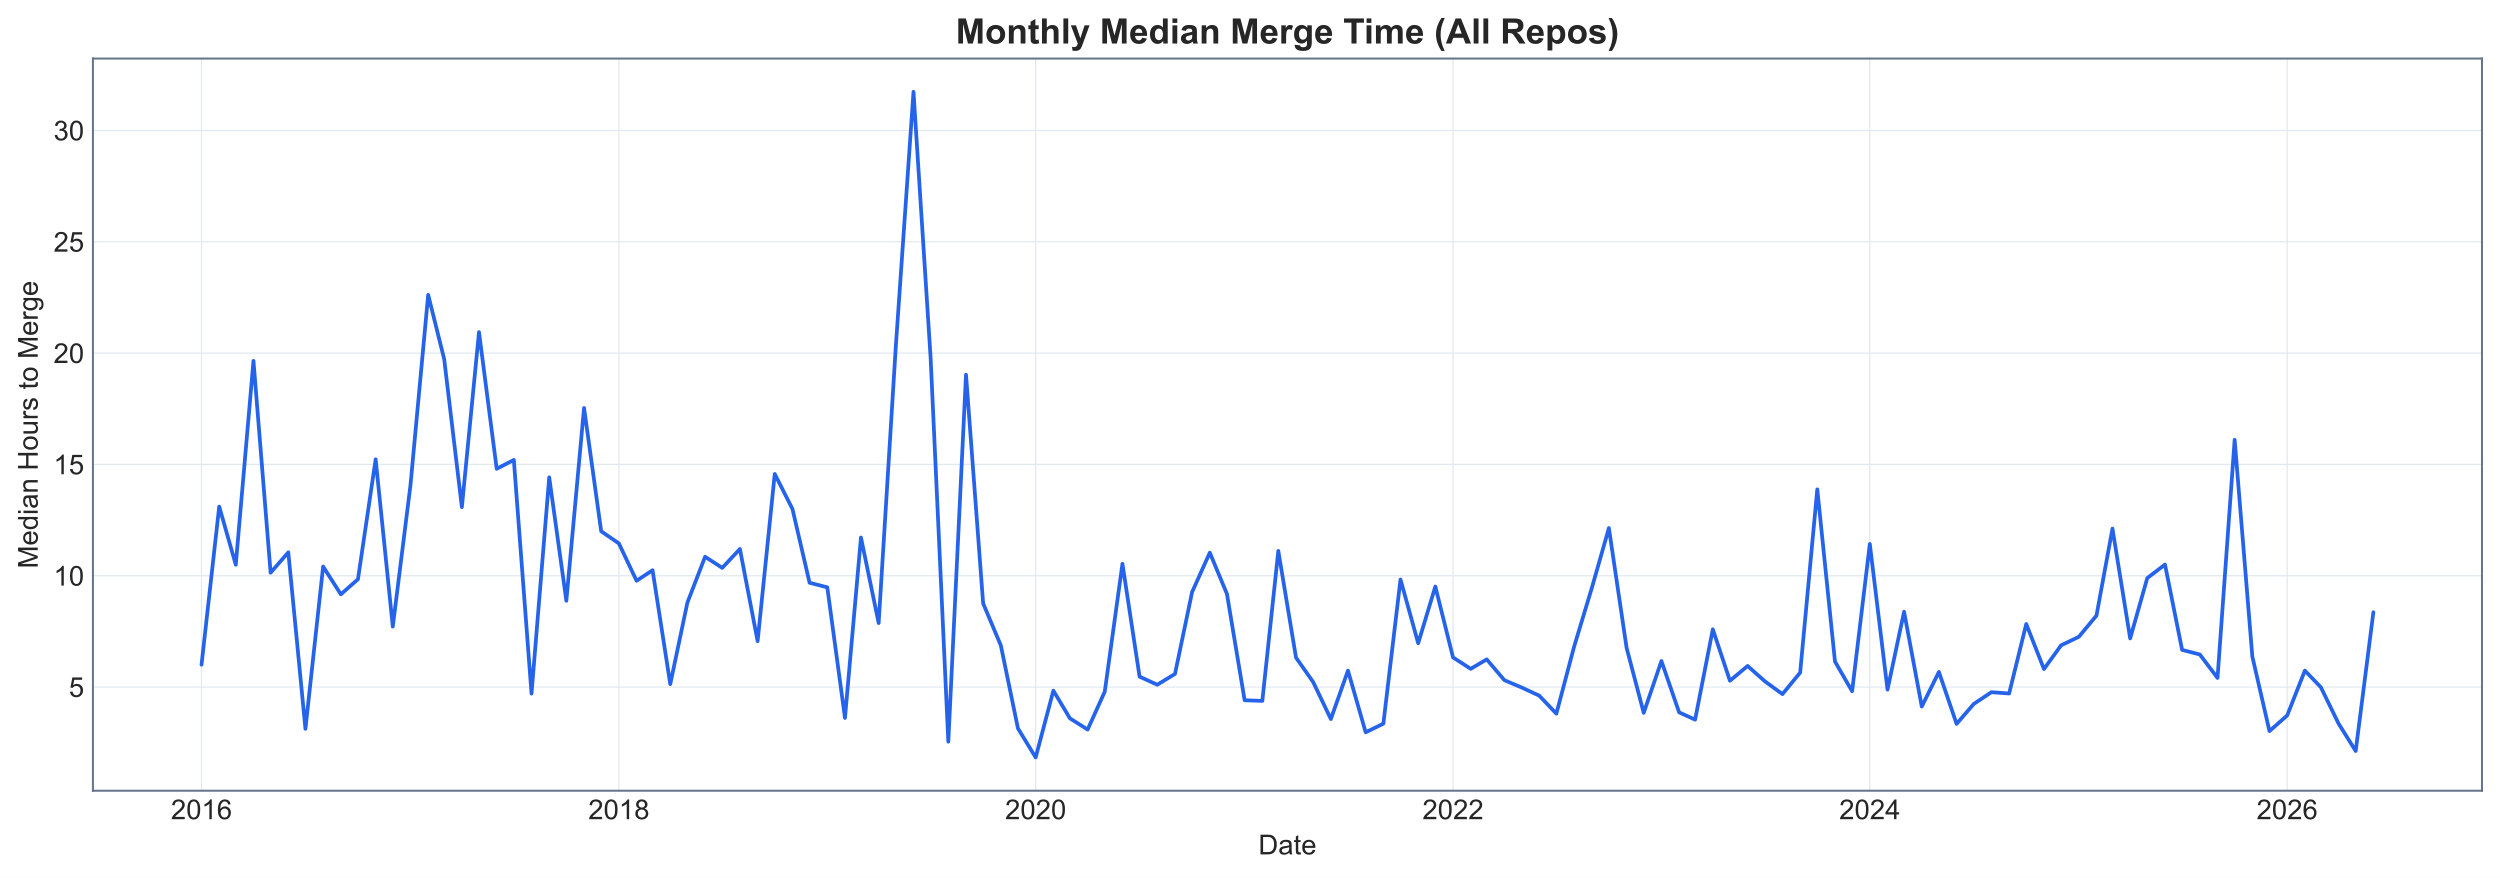
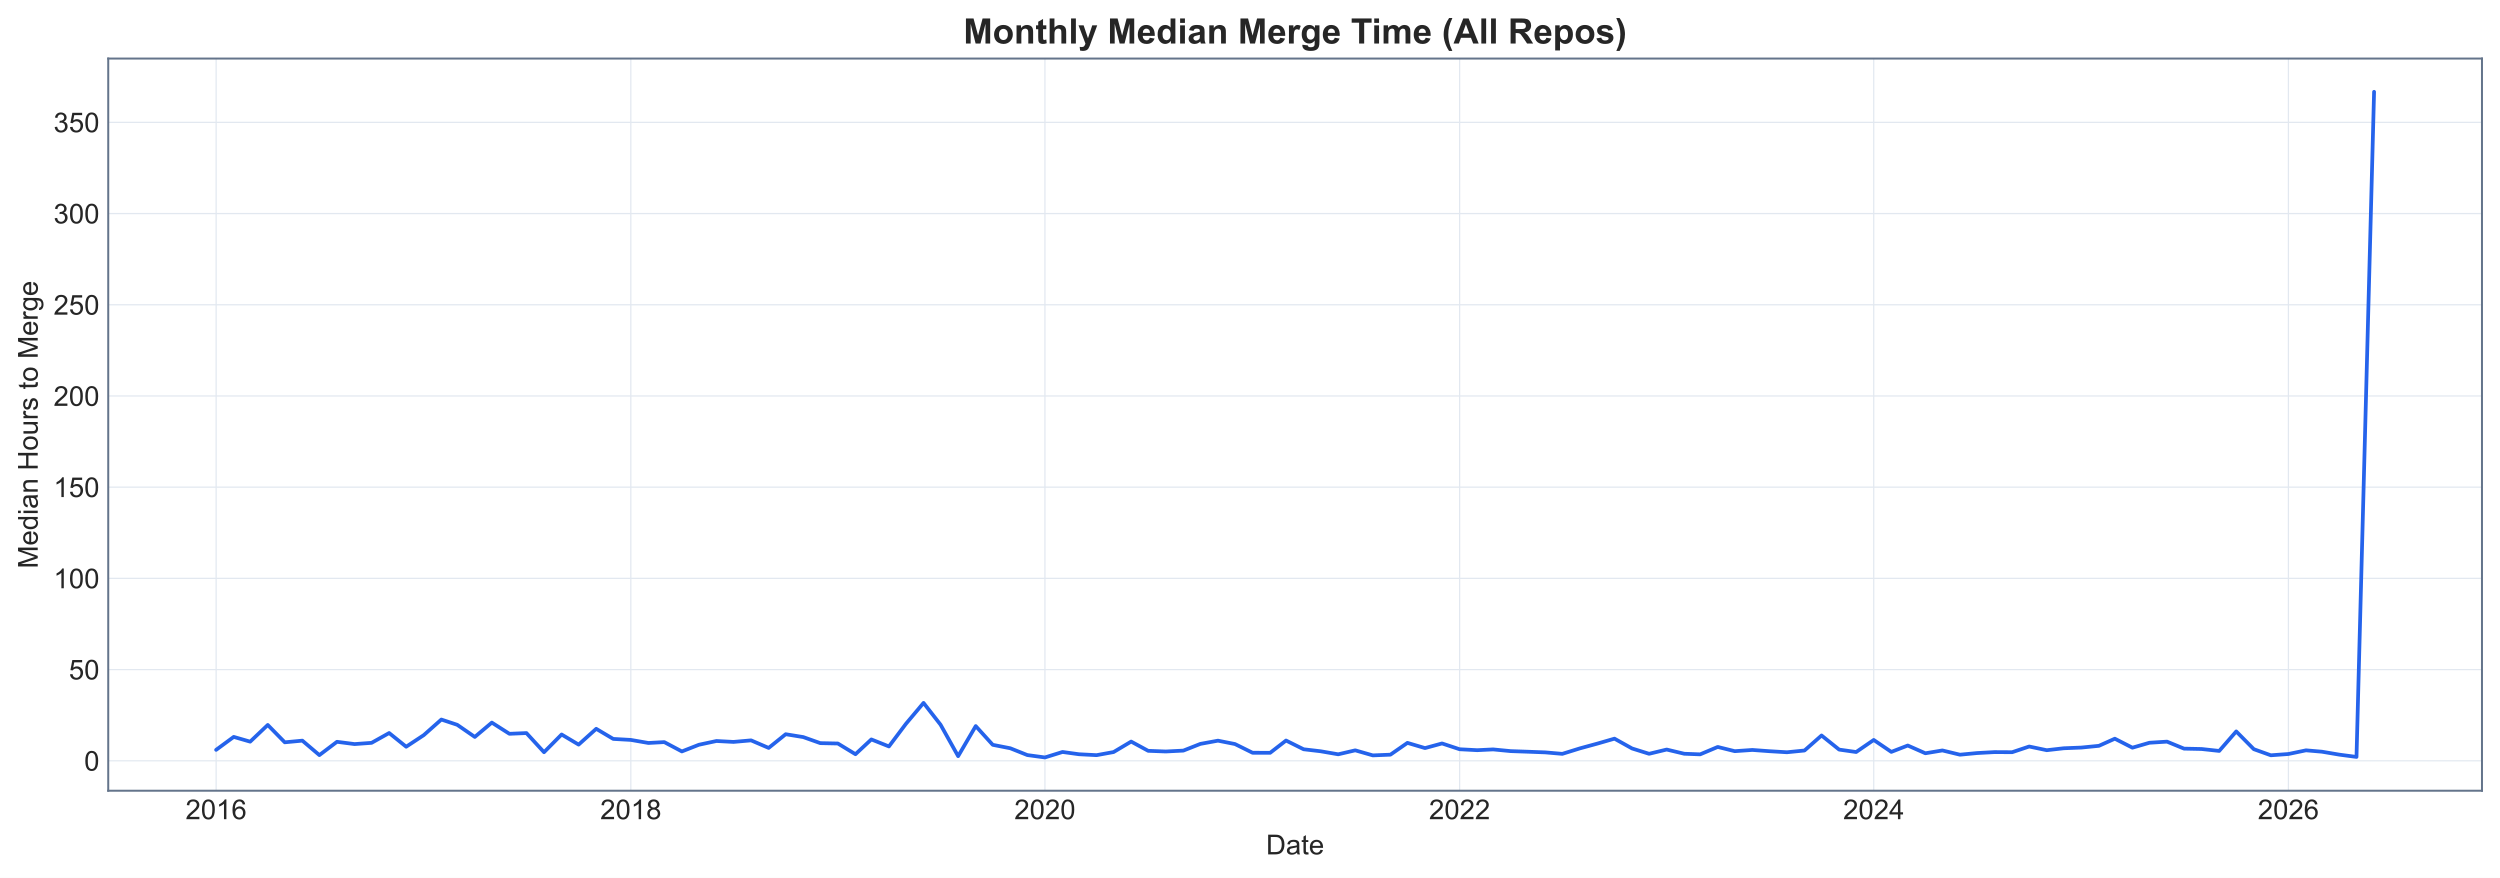
- <svg xmlns="http://www.w3.org/2000/svg" xmlns:xlink="http://www.w3.org/1999/xlink" width="998.743pt" height="350.711pt" viewBox="0 0 998.743 350.711" version="1.1">
+ <svg xmlns="http://www.w3.org/2000/svg" xmlns:xlink="http://www.w3.org/1999/xlink" width="998.74pt" height="350.711pt" viewBox="0 0 998.74 350.711" version="1.1">
  <defs>
    <style type="text/css">*{stroke-linejoin: round; stroke-linecap: butt}</style>
  </defs>
  <g id="figure_1">
    <g id="patch_1">
-       <path d="M 0 350.711  L 998.743 350.711  L 998.743 0  L 0 0  z " style="fill: #ffffff" />
+       <path d="M 0 350.711  L 998.74 350.711  L 998.74 0  L 0 0  z " style="fill: #ffffff" />
    </g>
    <g id="axes_1">
      <g id="patch_2">
-         <path d="M 37.123 315.892  L 991.543 315.892  L 991.543 23.392  L 37.123 23.392  z " style="fill: #ffffff" />
+         <path d="M 43.24 315.892  L 991.54 315.892  L 991.54 23.392  L 43.24 23.392  z " style="fill: #ffffff" />
      </g>
      <g id="matplotlib.axis_1">
        <g id="xtick_1">
          <g id="line2d_1">
-             <path d="M 80.506 315.892  L 80.506 23.392  " clip-path="url(#peeda5f7834)" style="fill: none; stroke: #e2e8f0; stroke-width: 0.5; stroke-linecap: round" />
+             <path d="M 86.344 315.892  L 86.344 23.392  " clip-path="url(#p461fe670e6)" style="fill: none; stroke: #e2e8f0; stroke-width: 0.5; stroke-linecap: round" />
          </g>
          <g id="line2d_2" />
          <g id="text_1">
-             <g style="fill: #262626" transform="translate(68.27148 327.2652) scale(0.11 -0.11)">
+             <g style="fill: #262626" transform="translate(74.11033 327.2652) scale(0.11 -0.11)">
              <defs>
                <path id="ArialMT-32" d="M 3222 541  L 3222 0  L 194 0  Q 188 203 259 391  Q 375 700 629 1000  Q 884 1300 1366 1694  Q 2113 2306 2375 2664  Q 2638 3022 2638 3341  Q 2638 3675 2398 3904  Q 2159 4134 1775 4134  Q 1369 4134 1125 3890  Q 881 3647 878 3216  L 300 3275  Q 359 3922 746 4261  Q 1134 4600 1788 4600  Q 2447 4600 2831 4234  Q 3216 3869 3216 3328  Q 3216 3053 3103 2787  Q 2991 2522 2730 2228  Q 2469 1934 1863 1422  Q 1356 997 1212 845  Q 1069 694 975 541  L 3222 541  z " transform="scale(0.015625)" />
                <path id="ArialMT-30" d="M 266 2259  Q 266 3072 433 3567  Q 600 4063 929 4331  Q 1259 4600 1759 4600  Q 2128 4600 2406 4451  Q 2684 4303 2865 4023  Q 3047 3744 3150 3342  Q 3253 2941 3253 2259  Q 3253 1453 3087 958  Q 2922 463 2592 192  Q 2263 -78 1759 -78  Q 1097 -78 719 397  Q 266 969 266 2259  z M 844 2259  Q 844 1131 1108 757  Q 1372 384 1759 384  Q 2147 384 2411 759  Q 2675 1134 2675 2259  Q 2675 3391 2411 3762  Q 2147 4134 1753 4134  Q 1366 4134 1134 3806  Q 844 3388 844 2259  z " transform="scale(0.015625)" />
                <path id="ArialMT-31" d="M 2384 0  L 1822 0  L 1822 3584  Q 1619 3391 1289 3197  Q 959 3003 697 2906  L 697 3450  Q 1169 3672 1522 3987  Q 1875 4303 2022 4600  L 2384 4600  L 2384 0  z " transform="scale(0.015625)" />
                <path id="ArialMT-36" d="M 3184 3459  L 2625 3416  Q 2550 3747 2413 3897  Q 2184 4138 1850 4138  Q 1581 4138 1378 3988  Q 1113 3794 959 3422  Q 806 3050 800 2363  Q 1003 2672 1297 2822  Q 1591 2972 1913 2972  Q 2475 2972 2870 2558  Q 3266 2144 3266 1488  Q 3266 1056 3080 686  Q 2894 316 2569 119  Q 2244 -78 1831 -78  Q 1128 -78 684 439  Q 241 956 241 2144  Q 241 3472 731 4075  Q 1159 4600 1884 4600  Q 2425 4600 2770 4297  Q 3116 3994 3184 3459  z M 888 1484  Q 888 1194 1011 928  Q 1134 663 1356 523  Q 1578 384 1822 384  Q 2178 384 2434 671  Q 2691 959 2691 1453  Q 2691 1928 2437 2201  Q 2184 2475 1800 2475  Q 1419 2475 1153 2201  Q 888 1928 888 1484  z " transform="scale(0.015625)" />
              </defs>
              <use xlink:href="#ArialMT-32" />
              <use xlink:href="#ArialMT-30" transform="translate(55.61523 0)" />
              <use xlink:href="#ArialMT-31" transform="translate(111.2305 0)" />
              <use xlink:href="#ArialMT-36" transform="translate(166.8457 0)" />
            </g>
          </g>
        </g>
        <g id="xtick_2">
          <g id="line2d_3">
-             <path d="M 247.239 315.892  L 247.239 23.392  " clip-path="url(#peeda5f7834)" style="fill: none; stroke: #e2e8f0; stroke-width: 0.5; stroke-linecap: round" />
+             <path d="M 252.009 315.892  L 252.009 23.392  " clip-path="url(#p461fe670e6)" style="fill: none; stroke: #e2e8f0; stroke-width: 0.5; stroke-linecap: round" />
          </g>
          <g id="line2d_4" />
          <g id="text_2">
-             <g style="fill: #262626" transform="translate(235.0053 327.2652) scale(0.11 -0.11)">
+             <g style="fill: #262626" transform="translate(239.775 327.2652) scale(0.11 -0.11)">
              <defs>
                <path id="ArialMT-38" d="M 1131 2484  Q 781 2613 612 2850  Q 444 3088 444 3419  Q 444 3919 803 4259  Q 1163 4600 1759 4600  Q 2359 4600 2725 4251  Q 3091 3903 3091 3403  Q 3091 3084 2923 2848  Q 2756 2613 2416 2484  Q 2838 2347 3058 2040  Q 3278 1734 3278 1309  Q 3278 722 2862 322  Q 2447 -78 1769 -78  Q 1091 -78 675 323  Q 259 725 259 1325  Q 259 1772 486 2073  Q 713 2375 1131 2484  z M 1019 3438  Q 1019 3113 1228 2906  Q 1438 2700 1772 2700  Q 2097 2700 2305 2904  Q 2513 3109 2513 3406  Q 2513 3716 2298 3927  Q 2084 4138 1766 4138  Q 1444 4138 1231 3931  Q 1019 3725 1019 3438  z M 838 1322  Q 838 1081 952 856  Q 1066 631 1291 507  Q 1516 384 1775 384  Q 2178 384 2440 643  Q 2703 903 2703 1303  Q 2703 1709 2433 1975  Q 2163 2241 1756 2241  Q 1359 2241 1098 1978  Q 838 1716 838 1322  z " transform="scale(0.015625)" />
              </defs>
              <use xlink:href="#ArialMT-32" />
              <use xlink:href="#ArialMT-30" transform="translate(55.61523 0)" />
              <use xlink:href="#ArialMT-31" transform="translate(111.2305 0)" />
              <use xlink:href="#ArialMT-38" transform="translate(166.8457 0)" />
            </g>
          </g>
        </g>
        <g id="xtick_3">
          <g id="line2d_5">
-             <path d="M 413.745 315.892  L 413.745 23.392  " clip-path="url(#peeda5f7834)" style="fill: none; stroke: #e2e8f0; stroke-width: 0.5; stroke-linecap: round" />
+             <path d="M 417.447 315.892  L 417.447 23.392  " clip-path="url(#p461fe670e6)" style="fill: none; stroke: #e2e8f0; stroke-width: 0.5; stroke-linecap: round" />
          </g>
          <g id="line2d_6" />
          <g id="text_3">
-             <g style="fill: #262626" transform="translate(401.511 327.2652) scale(0.11 -0.11)">
+             <g style="fill: #262626" transform="translate(405.2131 327.2652) scale(0.11 -0.11)">
              <use xlink:href="#ArialMT-32" />
              <use xlink:href="#ArialMT-30" transform="translate(55.61523 0)" />
              <use xlink:href="#ArialMT-32" transform="translate(111.2305 0)" />
              <use xlink:href="#ArialMT-30" transform="translate(166.8457 0)" />
            </g>
          </g>
        </g>
        <g id="xtick_4">
          <g id="line2d_7">
-             <path d="M 580.479 315.892  L 580.479 23.392  " clip-path="url(#peeda5f7834)" style="fill: none; stroke: #e2e8f0; stroke-width: 0.5; stroke-linecap: round" />
+             <path d="M 583.112 315.892  L 583.112 23.392  " clip-path="url(#p461fe670e6)" style="fill: none; stroke: #e2e8f0; stroke-width: 0.5; stroke-linecap: round" />
          </g>
          <g id="line2d_8" />
          <g id="text_4">
-             <g style="fill: #262626" transform="translate(568.2449 327.2652) scale(0.11 -0.11)">
+             <g style="fill: #262626" transform="translate(570.8777 327.2652) scale(0.11 -0.11)">
              <use xlink:href="#ArialMT-32" />
              <use xlink:href="#ArialMT-30" transform="translate(55.61523 0)" />
              <use xlink:href="#ArialMT-32" transform="translate(111.2305 0)" />
              <use xlink:href="#ArialMT-32" transform="translate(166.8457 0)" />
            </g>
          </g>
        </g>
        <g id="xtick_5">
          <g id="line2d_9">
-             <path d="M 746.985 315.892  L 746.985 23.392  " clip-path="url(#peeda5f7834)" style="fill: none; stroke: #e2e8f0; stroke-width: 0.5; stroke-linecap: round" />
+             <path d="M 748.55 315.892  L 748.55 23.392  " clip-path="url(#p461fe670e6)" style="fill: none; stroke: #e2e8f0; stroke-width: 0.5; stroke-linecap: round" />
          </g>
          <g id="line2d_10" />
          <g id="text_5">
-             <g style="fill: #262626" transform="translate(734.7506 327.2652) scale(0.11 -0.11)">
+             <g style="fill: #262626" transform="translate(736.3158 327.2652) scale(0.11 -0.11)">
              <defs>
                <path id="ArialMT-34" d="M 2069 0  L 2069 1097  L 81 1097  L 81 1613  L 2172 4581  L 2631 4581  L 2631 1613  L 3250 1613  L 3250 1097  L 2631 1097  L 2631 0  L 2069 0  z M 2069 1613  L 2069 3678  L 634 1613  L 2069 1613  z " transform="scale(0.015625)" />
              </defs>
              <use xlink:href="#ArialMT-32" />
              <use xlink:href="#ArialMT-30" transform="translate(55.61523 0)" />
              <use xlink:href="#ArialMT-32" transform="translate(111.2305 0)" />
              <use xlink:href="#ArialMT-34" transform="translate(166.8457 0)" />
            </g>
          </g>
        </g>
        <g id="xtick_6">
          <g id="line2d_11">
-             <path d="M 913.718 315.892  L 913.718 23.392  " clip-path="url(#peeda5f7834)" style="fill: none; stroke: #e2e8f0; stroke-width: 0.5; stroke-linecap: round" />
+             <path d="M 914.215 315.892  L 914.215 23.392  " clip-path="url(#p461fe670e6)" style="fill: none; stroke: #e2e8f0; stroke-width: 0.5; stroke-linecap: round" />
          </g>
          <g id="line2d_12" />
          <g id="text_6">
-             <g style="fill: #262626" transform="translate(901.4844 327.2652) scale(0.11 -0.11)">
+             <g style="fill: #262626" transform="translate(901.9805 327.2652) scale(0.11 -0.11)">
              <use xlink:href="#ArialMT-32" />
              <use xlink:href="#ArialMT-30" transform="translate(55.61523 0)" />
              <use xlink:href="#ArialMT-32" transform="translate(111.2305 0)" />
              <use xlink:href="#ArialMT-36" transform="translate(166.8457 0)" />
            </g>
          </g>
        </g>
        <g id="text_7">
-           <g style="fill: #262626" transform="translate(502.7158 341.325) scale(0.11 -0.11)">
+           <g style="fill: #262626" transform="translate(505.7728 341.325) scale(0.11 -0.11)">
            <defs>
              <path id="ArialMT-44" d="M 494 0  L 494 4581  L 2072 4581  Q 2606 4581 2888 4516  Q 3281 4425 3559 4188  Q 3922 3881 4101 3404  Q 4281 2928 4281 2316  Q 4281 1794 4159 1391  Q 4038 988 3847 723  Q 3656 459 3429 307  Q 3203 156 2883 78  Q 2563 0 2147 0  L 494 0  z M 1100 541  L 2078 541  Q 2531 541 2789 625  Q 3047 709 3200 863  Q 3416 1078 3536 1442  Q 3656 1806 3656 2325  Q 3656 3044 3420 3430  Q 3184 3816 2847 3947  Q 2603 4041 2063 4041  L 1100 4041  L 1100 541  z " transform="scale(0.015625)" />
              <path id="ArialMT-61" d="M 2588 409  Q 2275 144 1986 34  Q 1697 -75 1366 -75  Q 819 -75 525 192  Q 231 459 231 875  Q 231 1119 342 1320  Q 453 1522 633 1644  Q 813 1766 1038 1828  Q 1203 1872 1538 1913  Q 2219 1994 2541 2106  Q 2544 2222 2544 2253  Q 2544 2597 2384 2738  Q 2169 2928 1744 2928  Q 1347 2928 1158 2789  Q 969 2650 878 2297  L 328 2372  Q 403 2725 575 2942  Q 747 3159 1072 3276  Q 1397 3394 1825 3394  Q 2250 3394 2515 3294  Q 2781 3194 2906 3042  Q 3031 2891 3081 2659  Q 3109 2516 3109 2141  L 3109 1391  Q 3109 606 3145 398  Q 3181 191 3288 0  L 2700 0  Q 2613 175 2588 409  z M 2541 1666  Q 2234 1541 1622 1453  Q 1275 1403 1131 1340  Q 988 1278 909 1158  Q 831 1038 831 891  Q 831 666 1001 516  Q 1172 366 1500 366  Q 1825 366 2078 508  Q 2331 650 2450 897  Q 2541 1088 2541 1459  L 2541 1666  z " transform="scale(0.015625)" />
              <path id="ArialMT-74" d="M 1650 503  L 1731 6  Q 1494 -44 1306 -44  Q 1000 -44 831 53  Q 663 150 594 308  Q 525 466 525 972  L 525 2881  L 113 2881  L 113 3319  L 525 3319  L 525 4141  L 1084 4478  L 1084 3319  L 1650 3319  L 1650 2881  L 1084 2881  L 1084 941  Q 1084 700 1114 631  Q 1144 563 1211 522  Q 1278 481 1403 481  Q 1497 481 1650 503  z " transform="scale(0.015625)" />
              <path id="ArialMT-65" d="M 2694 1069  L 3275 997  Q 3138 488 2766 206  Q 2394 -75 1816 -75  Q 1088 -75 661 373  Q 234 822 234 1631  Q 234 2469 665 2931  Q 1097 3394 1784 3394  Q 2450 3394 2872 2941  Q 3294 2488 3294 1666  Q 3294 1616 3291 1516  L 816 1516  Q 847 969 1125 678  Q 1403 388 1819 388  Q 2128 388 2347 550  Q 2566 713 2694 1069  z M 847 1978  L 2700 1978  Q 2663 2397 2488 2606  Q 2219 2931 1791 2931  Q 1403 2931 1139 2672  Q 875 2413 847 1978  z " transform="scale(0.015625)" />
            </defs>
            <use xlink:href="#ArialMT-44" />
            <use xlink:href="#ArialMT-61" transform="translate(72.2168 0)" />
            <use xlink:href="#ArialMT-74" transform="translate(127.832 0)" />
            <use xlink:href="#ArialMT-65" transform="translate(155.6152 0)" />
          </g>
        </g>
      </g>
      <g id="matplotlib.axis_2">
        <g id="ytick_1">
          <g id="line2d_13">
-             <path d="M 37.123 274.483  L 991.543 274.483  " clip-path="url(#peeda5f7834)" style="fill: none; stroke: #e2e8f0; stroke-width: 0.5; stroke-linecap: round" />
+             <path d="M 43.24 303.936  L 991.54 303.936  " clip-path="url(#p461fe670e6)" style="fill: none; stroke: #e2e8f0; stroke-width: 0.5; stroke-linecap: round" />
          </g>
          <g id="line2d_14" />
          <g id="text_8">
-             <g style="fill: #262626" transform="translate(27.50578 278.4199) scale(0.11 -0.11)">
-               <defs>
-                 <path id="ArialMT-35" d="M 266 1200  L 856 1250  Q 922 819 1161 601  Q 1400 384 1738 384  Q 2144 384 2425 690  Q 2706 997 2706 1503  Q 2706 1984 2436 2262  Q 2166 2541 1728 2541  Q 1456 2541 1237 2417  Q 1019 2294 894 2097  L 366 2166  L 809 4519  L 3088 4519  L 3088 3981  L 1259 3981  L 1013 2750  Q 1425 3038 1878 3038  Q 2478 3038 2890 2622  Q 3303 2206 3303 1553  Q 3303 931 2941 478  Q 2500 -78 1738 -78  Q 1113 -78 717 272  Q 322 622 266 1200  z " transform="scale(0.015625)" />
-               </defs>
-               <use xlink:href="#ArialMT-35" />
+             <g style="fill: #262626" transform="translate(33.62281 307.8731) scale(0.11 -0.11)">
+               <use xlink:href="#ArialMT-30" />
            </g>
          </g>
        </g>
        <g id="ytick_2">
          <g id="line2d_15">
-             <path d="M 37.123 230.012  L 991.543 230.012  " clip-path="url(#peeda5f7834)" style="fill: none; stroke: #e2e8f0; stroke-width: 0.5; stroke-linecap: round" />
+             <path d="M 43.24 267.501  L 991.54 267.501  " clip-path="url(#p461fe670e6)" style="fill: none; stroke: #e2e8f0; stroke-width: 0.5; stroke-linecap: round" />
          </g>
          <g id="line2d_16" />
          <g id="text_9">
-             <g style="fill: #262626" transform="translate(21.38875 233.9489) scale(0.11 -0.11)">
-               <use xlink:href="#ArialMT-31" />
+             <g style="fill: #262626" transform="translate(27.50578 271.4377) scale(0.11 -0.11)">
+               <defs>
+                 <path id="ArialMT-35" d="M 266 1200  L 856 1250  Q 922 819 1161 601  Q 1400 384 1738 384  Q 2144 384 2425 690  Q 2706 997 2706 1503  Q 2706 1984 2436 2262  Q 2166 2541 1728 2541  Q 1456 2541 1237 2417  Q 1019 2294 894 2097  L 366 2166  L 809 4519  L 3088 4519  L 3088 3981  L 1259 3981  L 1013 2750  Q 1425 3038 1878 3038  Q 2478 3038 2890 2622  Q 3303 2206 3303 1553  Q 3303 931 2941 478  Q 2500 -78 1738 -78  Q 1113 -78 717 272  Q 322 622 266 1200  z " transform="scale(0.015625)" />
+               </defs>
+               <use xlink:href="#ArialMT-35" />
              <use xlink:href="#ArialMT-30" transform="translate(55.61523 0)" />
            </g>
          </g>
        </g>
        <g id="ytick_3">
          <g id="line2d_17">
-             <path d="M 37.123 185.541  L 991.543 185.541  " clip-path="url(#peeda5f7834)" style="fill: none; stroke: #e2e8f0; stroke-width: 0.5; stroke-linecap: round" />
+             <path d="M 43.24 231.065  L 991.54 231.065  " clip-path="url(#p461fe670e6)" style="fill: none; stroke: #e2e8f0; stroke-width: 0.5; stroke-linecap: round" />
          </g>
          <g id="line2d_18" />
          <g id="text_10">
-             <g style="fill: #262626" transform="translate(21.38875 189.478) scale(0.11 -0.11)">
+             <g style="fill: #262626" transform="translate(21.38875 235.0023) scale(0.11 -0.11)">
+               <use xlink:href="#ArialMT-31" />
+               <use xlink:href="#ArialMT-30" transform="translate(55.61523 0)" />
+               <use xlink:href="#ArialMT-30" transform="translate(111.2305 0)" />
+             </g>
+           </g>
+         </g>
+         <g id="ytick_4">
+           <g id="line2d_19">
+             <path d="M 43.24 194.63  L 991.54 194.63  " clip-path="url(#p461fe670e6)" style="fill: none; stroke: #e2e8f0; stroke-width: 0.5; stroke-linecap: round" />
+           </g>
+           <g id="line2d_20" />
+           <g id="text_11">
+             <g style="fill: #262626" transform="translate(21.38875 198.5669) scale(0.11 -0.11)">
              <use xlink:href="#ArialMT-31" />
              <use xlink:href="#ArialMT-35" transform="translate(55.61523 0)" />
-             </g>
-           </g>
-         </g>
-         <g id="ytick_4">
-           <g id="line2d_19">
-             <path d="M 37.123 141.07  L 991.543 141.07  " clip-path="url(#peeda5f7834)" style="fill: none; stroke: #e2e8f0; stroke-width: 0.5; stroke-linecap: round" />
-           </g>
-           <g id="line2d_20" />
-           <g id="text_11">
-             <g style="fill: #262626" transform="translate(21.38875 145.007) scale(0.11 -0.11)">
-               <use xlink:href="#ArialMT-32" />
-               <use xlink:href="#ArialMT-30" transform="translate(55.61523 0)" />
+               <use xlink:href="#ArialMT-30" transform="translate(111.2305 0)" />
            </g>
          </g>
        </g>
        <g id="ytick_5">
          <g id="line2d_21">
-             <path d="M 37.123 96.599  L 991.543 96.599  " clip-path="url(#peeda5f7834)" style="fill: none; stroke: #e2e8f0; stroke-width: 0.5; stroke-linecap: round" />
+             <path d="M 43.24 158.195  L 991.54 158.195  " clip-path="url(#p461fe670e6)" style="fill: none; stroke: #e2e8f0; stroke-width: 0.5; stroke-linecap: round" />
          </g>
          <g id="line2d_22" />
          <g id="text_12">
-             <g style="fill: #262626" transform="translate(21.38875 100.5361) scale(0.11 -0.11)">
-               <use xlink:href="#ArialMT-32" />
-               <use xlink:href="#ArialMT-35" transform="translate(55.61523 0)" />
+             <g style="fill: #262626" transform="translate(21.38875 162.1315) scale(0.11 -0.11)">
+               <use xlink:href="#ArialMT-32" />
+               <use xlink:href="#ArialMT-30" transform="translate(55.61523 0)" />
+               <use xlink:href="#ArialMT-30" transform="translate(111.2305 0)" />
            </g>
          </g>
        </g>
        <g id="ytick_6">
          <g id="line2d_23">
-             <path d="M 37.123 52.128  L 991.543 52.128  " clip-path="url(#peeda5f7834)" style="fill: none; stroke: #e2e8f0; stroke-width: 0.5; stroke-linecap: round" />
+             <path d="M 43.24 121.759  L 991.54 121.759  " clip-path="url(#p461fe670e6)" style="fill: none; stroke: #e2e8f0; stroke-width: 0.5; stroke-linecap: round" />
          </g>
          <g id="line2d_24" />
          <g id="text_13">
-             <g style="fill: #262626" transform="translate(21.38875 56.06511) scale(0.11 -0.11)">
+             <g style="fill: #262626" transform="translate(21.38875 125.6961) scale(0.11 -0.11)">
+               <use xlink:href="#ArialMT-32" />
+               <use xlink:href="#ArialMT-35" transform="translate(55.61523 0)" />
+               <use xlink:href="#ArialMT-30" transform="translate(111.2305 0)" />
+             </g>
+           </g>
+         </g>
+         <g id="ytick_7">
+           <g id="line2d_25">
+             <path d="M 43.24 85.324  L 991.54 85.324  " clip-path="url(#p461fe670e6)" style="fill: none; stroke: #e2e8f0; stroke-width: 0.5; stroke-linecap: round" />
+           </g>
+           <g id="line2d_26" />
+           <g id="text_14">
+             <g style="fill: #262626" transform="translate(21.38875 89.26064) scale(0.11 -0.11)">
              <defs>
                <path id="ArialMT-33" d="M 269 1209  L 831 1284  Q 928 806 1161 595  Q 1394 384 1728 384  Q 2125 384 2398 659  Q 2672 934 2672 1341  Q 2672 1728 2419 1979  Q 2166 2231 1775 2231  Q 1616 2231 1378 2169  L 1441 2663  Q 1497 2656 1531 2656  Q 1891 2656 2178 2843  Q 2466 3031 2466 3422  Q 2466 3731 2256 3934  Q 2047 4138 1716 4138  Q 1388 4138 1169 3931  Q 950 3725 888 3313  L 325 3413  Q 428 3978 793 4289  Q 1159 4600 1703 4600  Q 2078 4600 2393 4439  Q 2709 4278 2876 4000  Q 3044 3722 3044 3409  Q 3044 3113 2884 2869  Q 2725 2625 2413 2481  Q 2819 2388 3044 2092  Q 3269 1797 3269 1353  Q 3269 753 2831 336  Q 2394 -81 1725 -81  Q 1122 -81 723 278  Q 325 638 269 1209  z " transform="scale(0.015625)" />
              </defs>
              <use xlink:href="#ArialMT-33" />
              <use xlink:href="#ArialMT-30" transform="translate(55.61523 0)" />
-             </g>
-           </g>
-         </g>
-         <g id="text_14">
+               <use xlink:href="#ArialMT-30" transform="translate(111.2305 0)" />
+             </g>
+           </g>
+         </g>
+         <g id="ytick_8">
+           <g id="line2d_27">
+             <path d="M 43.24 48.888  L 991.54 48.888  " clip-path="url(#p461fe670e6)" style="fill: none; stroke: #e2e8f0; stroke-width: 0.5; stroke-linecap: round" />
+           </g>
+           <g id="line2d_28" />
+           <g id="text_15">
+             <g style="fill: #262626" transform="translate(21.38875 52.82522) scale(0.11 -0.11)">
+               <use xlink:href="#ArialMT-33" />
+               <use xlink:href="#ArialMT-35" transform="translate(55.61523 0)" />
+               <use xlink:href="#ArialMT-30" transform="translate(111.2305 0)" />
+             </g>
+           </g>
+         </g>
+         <g id="text_16">
          <g style="fill: #262626" transform="translate(15.07359 227.108) rotate(-90) scale(0.11 -0.11)">
            <defs>
              <path id="ArialMT-4d" d="M 475 0  L 475 4581  L 1388 4581  L 2472 1338  Q 2622 884 2691 659  Q 2769 909 2934 1394  L 4031 4581  L 4847 4581  L 4847 0  L 4263 0  L 4263 3834  L 2931 0  L 2384 0  L 1059 3900  L 1059 0  L 475 0  z " transform="scale(0.015625)" />
              <path id="ArialMT-64" d="M 2575 0  L 2575 419  Q 2259 -75 1647 -75  Q 1250 -75 917 144  Q 584 363 401 755  Q 219 1147 219 1656  Q 219 2153 384 2558  Q 550 2963 881 3178  Q 1213 3394 1622 3394  Q 1922 3394 2156 3267  Q 2391 3141 2538 2938  L 2538 4581  L 3097 4581  L 3097 0  L 2575 0  z M 797 1656  Q 797 1019 1065 703  Q 1334 388 1700 388  Q 2069 388 2326 689  Q 2584 991 2584 1609  Q 2584 2291 2321 2609  Q 2059 2928 1675 2928  Q 1300 2928 1048 2622  Q 797 2316 797 1656  z " transform="scale(0.015625)" />
              <path id="ArialMT-69" d="M 425 3934  L 425 4581  L 988 4581  L 988 3934  L 425 3934  z M 425 0  L 425 3319  L 988 3319  L 988 0  L 425 0  z " transform="scale(0.015625)" />
              <path id="ArialMT-6e" d="M 422 0  L 422 3319  L 928 3319  L 928 2847  Q 1294 3394 1984 3394  Q 2284 3394 2536 3286  Q 2788 3178 2913 3003  Q 3038 2828 3088 2588  Q 3119 2431 3119 2041  L 3119 0  L 2556 0  L 2556 2019  Q 2556 2363 2490 2533  Q 2425 2703 2258 2804  Q 2091 2906 1866 2906  Q 1506 2906 1245 2678  Q 984 2450 984 1813  L 984 0  L 422 0  z " transform="scale(0.015625)" />
              <path id="ArialMT-20" transform="scale(0.015625)" />
              <path id="ArialMT-48" d="M 513 0  L 513 4581  L 1119 4581  L 1119 2700  L 3500 2700  L 3500 4581  L 4106 4581  L 4106 0  L 3500 0  L 3500 2159  L 1119 2159  L 1119 0  L 513 0  z " transform="scale(0.015625)" />
              <path id="ArialMT-6f" d="M 213 1659  Q 213 2581 725 3025  Q 1153 3394 1769 3394  Q 2453 3394 2887 2945  Q 3322 2497 3322 1706  Q 3322 1066 3130 698  Q 2938 331 2570 128  Q 2203 -75 1769 -75  Q 1072 -75 642 372  Q 213 819 213 1659  z M 791 1659  Q 791 1022 1069 705  Q 1347 388 1769 388  Q 2188 388 2466 706  Q 2744 1025 2744 1678  Q 2744 2294 2464 2611  Q 2184 2928 1769 2928  Q 1347 2928 1069 2612  Q 791 2297 791 1659  z " transform="scale(0.015625)" />
              <path id="ArialMT-75" d="M 2597 0  L 2597 488  Q 2209 -75 1544 -75  Q 1250 -75 995 37  Q 741 150 617 320  Q 494 491 444 738  Q 409 903 409 1263  L 409 3319  L 972 3319  L 972 1478  Q 972 1038 1006 884  Q 1059 663 1231 536  Q 1403 409 1656 409  Q 1909 409 2131 539  Q 2353 669 2445 892  Q 2538 1116 2538 1541  L 2538 3319  L 3100 3319  L 3100 0  L 2597 0  z " transform="scale(0.015625)" />
              <path id="ArialMT-72" d="M 416 0  L 416 3319  L 922 3319  L 922 2816  Q 1116 3169 1280 3281  Q 1444 3394 1641 3394  Q 1925 3394 2219 3213  L 2025 2691  Q 1819 2813 1613 2813  Q 1428 2813 1281 2702  Q 1134 2591 1072 2394  Q 978 2094 978 1738  L 978 0  L 416 0  z " transform="scale(0.015625)" />
              <path id="ArialMT-73" d="M 197 991  L 753 1078  Q 800 744 1014 566  Q 1228 388 1613 388  Q 2000 388 2187 545  Q 2375 703 2375 916  Q 2375 1106 2209 1216  Q 2094 1291 1634 1406  Q 1016 1563 777 1677  Q 538 1791 414 1992  Q 291 2194 291 2438  Q 291 2659 392 2848  Q 494 3038 669 3163  Q 800 3259 1026 3326  Q 1253 3394 1513 3394  Q 1903 3394 2198 3281  Q 2494 3169 2634 2976  Q 2775 2784 2828 2463  L 2278 2388  Q 2241 2644 2061 2787  Q 1881 2931 1553 2931  Q 1166 2931 1000 2803  Q 834 2675 834 2503  Q 834 2394 903 2306  Q 972 2216 1119 2156  Q 1203 2125 1616 2013  Q 2213 1853 2448 1751  Q 2684 1650 2818 1456  Q 2953 1263 2953 975  Q 2953 694 2789 445  Q 2625 197 2315 61  Q 2006 -75 1616 -75  Q 969 -75 630 194  Q 291 463 197 991  z " transform="scale(0.015625)" />
              <path id="ArialMT-67" d="M 319 -275  L 866 -356  Q 900 -609 1056 -725  Q 1266 -881 1628 -881  Q 2019 -881 2231 -725  Q 2444 -569 2519 -288  Q 2563 -116 2559 434  Q 2191 0 1641 0  Q 956 0 581 494  Q 206 988 206 1678  Q 206 2153 378 2554  Q 550 2956 876 3175  Q 1203 3394 1644 3394  Q 2231 3394 2613 2919  L 2613 3319  L 3131 3319  L 3131 450  Q 3131 -325 2973 -648  Q 2816 -972 2473 -1159  Q 2131 -1347 1631 -1347  Q 1038 -1347 672 -1080  Q 306 -813 319 -275  z M 784 1719  Q 784 1066 1043 766  Q 1303 466 1694 466  Q 2081 466 2343 764  Q 2606 1063 2606 1700  Q 2606 2309 2336 2618  Q 2066 2928 1684 2928  Q 1309 2928 1046 2623  Q 784 2319 784 1719  z " transform="scale(0.015625)" />
            </defs>
            <use xlink:href="#ArialMT-4d" />
            <use xlink:href="#ArialMT-65" transform="translate(83.30078 0)" />
            <use xlink:href="#ArialMT-64" transform="translate(138.916 0)" />
            <use xlink:href="#ArialMT-69" transform="translate(194.5312 0)" />
            <use xlink:href="#ArialMT-61" transform="translate(216.748 0)" />
            <use xlink:href="#ArialMT-6e" transform="translate(272.3633 0)" />
            <use xlink:href="#ArialMT-20" transform="translate(327.9785 0)" />
            <use xlink:href="#ArialMT-48" transform="translate(355.7617 0)" />
            <use xlink:href="#ArialMT-6f" transform="translate(427.9785 0)" />
            <use xlink:href="#ArialMT-75" transform="translate(483.5938 0)" />
            <use xlink:href="#ArialMT-72" transform="translate(539.209 0)" />
            <use xlink:href="#ArialMT-73" transform="translate(572.5098 0)" />
            <use xlink:href="#ArialMT-20" transform="translate(622.5098 0)" />
            <use xlink:href="#ArialMT-74" transform="translate(650.293 0)" />
            <use xlink:href="#ArialMT-6f" transform="translate(678.0762 0)" />
            <use xlink:href="#ArialMT-20" transform="translate(733.6914 0)" />
            <use xlink:href="#ArialMT-4d" transform="translate(761.4746 0)" />
            <use xlink:href="#ArialMT-65" transform="translate(844.7754 0)" />
            <use xlink:href="#ArialMT-72" transform="translate(900.3906 0)" />
            <use xlink:href="#ArialMT-67" transform="translate(933.6914 0)" />
            <use xlink:href="#ArialMT-65" transform="translate(989.3066 0)" />
          </g>
        </g>
      </g>
-       <g id="line2d_25">
-         <path d="M 80.506 265.532  L 87.576 202.388  L 94.191 225.597  L 101.262 144.181  L 108.104 228.792  L 115.175 220.649  L 122.018 291.167  L 129.089 226.327  L 136.16 237.435  L 143.002 231.418  L 150.073 183.495  L 156.916 250.316  L 163.986 193.794  L 171.057 117.791  L 177.444 143.44  L 184.515 202.586  L 191.357 132.684  L 198.428 187.293  L 205.271 183.735  L 212.342 277.085  L 219.412 190.707  L 226.255 240.008  L 233.326 162.981  L 240.169 212.241  L 247.239 217.096  L 254.31 232.021  L 260.697 227.803  L 267.767 273.305  L 274.61 240.757  L 281.681 222.416  L 288.524 226.862  L 295.594 219.321  L 302.665 256.149  L 309.508 189.348  L 316.579 203.33  L 323.421 232.809  L 330.492 234.637  L 337.563 286.821  L 343.95 214.734  L 351.02 248.906  L 357.863 138.55  L 364.934 36.687  L 371.777 142.923  L 378.847 296.294  L 385.918 149.696  L 392.761 241.064  L 399.832 257.871  L 406.674 291.004  L 413.745 302.596  L 420.816 275.911  L 427.431 286.974  L 434.501 291.456  L 441.344 276.338  L 448.415 225.246  L 455.257 270.321  L 462.328 273.553  L 469.399 269.239  L 476.242 236.52  L 483.313 220.787  L 490.155 237.266  L 497.226 279.75  L 504.297 280  L 510.683 220.09  L 517.754 262.712  L 524.597 272.465  L 531.668 287.261  L 538.51 267.904  L 545.581 292.553  L 552.652 289.099  L 559.495 231.507  L 566.565 256.966  L 573.408 234.323  L 580.479 262.634  L 587.55 267.197  L 593.936 263.42  L 601.007 271.736  L 607.85 274.633  L 614.921 277.921  L 621.763 285.108  L 628.834 258.397  L 635.905 234.971  L 642.748 210.962  L 649.818 258.808  L 656.661 284.792  L 663.732 264.067  L 670.803 284.584  L 677.189 287.506  L 684.26 251.411  L 691.103 271.966  L 698.173 266.046  L 705.016 272.138  L 712.087 277.297  L 719.158 268.708  L 726 195.5  L 733.071 264.3  L 739.914 276.143  L 746.985 217.319  L 754.055 275.496  L 760.67 244.384  L 767.741 282.264  L 774.584 268.44  L 781.654 289.196  L 788.497 281.245  L 795.568 276.521  L 802.639 277.057  L 809.481 249.293  L 816.552 267.278  L 823.395 257.816  L 830.466 254.417  L 837.536 245.915  L 843.923 211.18  L 850.994 255.042  L 857.836 230.93  L 864.907 225.548  L 871.75 259.627  L 878.821 261.465  L 885.892 270.829  L 892.734 175.711  L 899.805 262.308  L 906.648 292.066  L 913.718 285.832  L 920.789 267.909  L 927.176 274.553  L 934.247 289.062  L 941.089 300.022  L 948.16 244.591  " clip-path="url(#peeda5f7834)" style="fill: none; stroke: #2563eb; stroke-width: 1.5; stroke-linecap: round" />
+       <g id="line2d_29">
+         <path d="M 86.344 299.559  L 93.37 294.386  L 99.942 296.288  L 106.967 289.617  L 113.766 296.549  L 120.792 295.882  L 127.591 301.66  L 134.616 296.347  L 141.641 297.257  L 148.44 296.764  L 155.466 292.838  L 162.265 298.313  L 169.29 293.682  L 176.315 287.455  L 182.661 289.556  L 189.687 294.402  L 196.485 288.675  L 203.511 293.149  L 210.31 292.858  L 217.335 300.506  L 224.361 293.429  L 231.159 297.468  L 238.185 291.157  L 244.984 295.193  L 252.009 295.591  L 259.035 296.814  L 265.38 296.468  L 272.406 300.196  L 279.204 297.53  L 286.23 296.027  L 293.029 296.391  L 300.054 295.773  L 307.08 298.791  L 313.878 293.318  L 320.904 294.463  L 327.703 296.878  L 334.728 297.028  L 341.754 301.304  L 348.099 295.397  L 355.125 298.197  L 361.923 289.156  L 368.949 280.81  L 375.748 289.514  L 382.773 302.08  L 389.799 290.069  L 396.597 297.555  L 403.623 298.932  L 410.422 301.646  L 417.447 302.596  L 424.473 300.41  L 431.045 301.316  L 438.07 301.683  L 444.869 300.445  L 451.895 296.259  L 458.693 299.952  L 465.719 300.217  L 472.744 299.863  L 479.543 297.182  L 486.569 295.893  L 493.367 297.244  L 500.393 300.724  L 507.418 300.745  L 513.764 295.836  L 520.789 299.328  L 527.588 300.127  L 534.614 301.34  L 541.412 299.754  L 548.438 301.773  L 555.463 301.49  L 562.262 296.772  L 569.288 298.858  L 576.086 297.002  L 583.112 299.322  L 590.137 299.696  L 596.483 299.386  L 603.508 300.068  L 610.307 300.305  L 617.333 300.574  L 624.131 301.163  L 631.157 298.975  L 638.182 297.055  L 644.981 295.088  L 652.007 299.009  L 658.805 301.137  L 665.831 299.439  L 672.856 301.12  L 679.202 301.36  L 686.227 298.402  L 693.026 300.087  L 700.052 299.602  L 706.85 300.101  L 713.876 300.523  L 720.901 299.82  L 727.7 293.822  L 734.726 299.459  L 741.524 300.429  L 748.55 295.609  L 755.575 300.376  L 762.148 297.827  L 769.173 300.93  L 775.972 299.798  L 782.997 301.498  L 789.796 300.847  L 796.822 300.46  L 803.847 300.504  L 810.646 298.229  L 817.671 299.702  L 824.47 298.927  L 831.496 298.649  L 838.521 297.952  L 844.867 295.106  L 851.892 298.7  L 858.691 296.724  L 865.716 296.283  L 872.515 299.076  L 879.541 299.226  L 886.566 299.993  L 893.365 292.2  L 900.39 299.295  L 907.189 301.733  L 914.215 301.223  L 921.24 299.754  L 927.586 300.299  L 934.611 301.487  L 941.41 302.385  L 948.435 36.687  " clip-path="url(#p461fe670e6)" style="fill: none; stroke: #2563eb; stroke-width: 1.5; stroke-linecap: round" />
      </g>
      <g id="patch_3">
-         <path d="M 37.123 315.892  L 37.123 23.392  " style="fill: none; stroke: #64748b; stroke-width: 0.8; stroke-linejoin: miter; stroke-linecap: square" />
+         <path d="M 43.24 315.892  L 43.24 23.392  " style="fill: none; stroke: #64748b; stroke-width: 0.8; stroke-linejoin: miter; stroke-linecap: square" />
      </g>
      <g id="patch_4">
-         <path d="M 991.543 315.892  L 991.543 23.392  " style="fill: none; stroke: #64748b; stroke-width: 0.8; stroke-linejoin: miter; stroke-linecap: square" />
+         <path d="M 991.54 315.892  L 991.54 23.392  " style="fill: none; stroke: #64748b; stroke-width: 0.8; stroke-linejoin: miter; stroke-linecap: square" />
      </g>
      <g id="patch_5">
-         <path d="M 37.123 315.892  L 991.543 315.892  " style="fill: none; stroke: #64748b; stroke-width: 0.8; stroke-linejoin: miter; stroke-linecap: square" />
+         <path d="M 43.24 315.892  L 991.54 315.892  " style="fill: none; stroke: #64748b; stroke-width: 0.8; stroke-linejoin: miter; stroke-linecap: square" />
      </g>
      <g id="patch_6">
-         <path d="M 37.123 23.392  L 991.543 23.392  " style="fill: none; stroke: #64748b; stroke-width: 0.8; stroke-linejoin: miter; stroke-linecap: square" />
-       </g>
-       <g id="text_15">
-         <g style="fill: #262626" transform="translate(381.8436 17.39156) scale(0.14 -0.14)">
+         <path d="M 43.24 23.392  L 991.54 23.392  " style="fill: none; stroke: #64748b; stroke-width: 0.8; stroke-linejoin: miter; stroke-linecap: square" />
+       </g>
+       <g id="text_17">
+         <g style="fill: #262626" transform="translate(384.9006 17.39156) scale(0.14 -0.14)">
          <defs>
            <path id="Arial-BoldMT-4d" d="M 453 0  L 453 4581  L 1838 4581  L 2669 1456  L 3491 4581  L 4878 4581  L 4878 0  L 4019 0  L 4019 3606  L 3109 0  L 2219 0  L 1313 3606  L 1313 0  L 453 0  z " transform="scale(0.015625)" />
            <path id="Arial-BoldMT-6f" d="M 256 1706  Q 256 2144 472 2553  Q 688 2963 1083 3178  Q 1478 3394 1966 3394  Q 2719 3394 3200 2905  Q 3681 2416 3681 1669  Q 3681 916 3195 420  Q 2709 -75 1972 -75  Q 1516 -75 1102 131  Q 688 338 472 736  Q 256 1134 256 1706  z M 1156 1659  Q 1156 1166 1390 903  Q 1625 641 1969 641  Q 2313 641 2545 903  Q 2778 1166 2778 1666  Q 2778 2153 2545 2415  Q 2313 2678 1969 2678  Q 1625 2678 1390 2415  Q 1156 2153 1156 1659  z " transform="scale(0.015625)" />
            <path id="Arial-BoldMT-6e" d="M 3478 0  L 2600 0  L 2600 1694  Q 2600 2231 2544 2389  Q 2488 2547 2361 2634  Q 2234 2722 2056 2722  Q 1828 2722 1647 2597  Q 1466 2472 1398 2265  Q 1331 2059 1331 1503  L 1331 0  L 453 0  L 453 3319  L 1269 3319  L 1269 2831  Q 1703 3394 2363 3394  Q 2653 3394 2893 3289  Q 3134 3184 3257 3021  Q 3381 2859 3429 2653  Q 3478 2447 3478 2063  L 3478 0  z " transform="scale(0.015625)" />
            <path id="Arial-BoldMT-74" d="M 1981 3319  L 1981 2619  L 1381 2619  L 1381 1281  Q 1381 875 1398 808  Q 1416 741 1477 697  Q 1538 653 1625 653  Q 1747 653 1978 738  L 2053 56  Q 1747 -75 1359 -75  Q 1122 -75 931 4  Q 741 84 652 211  Q 563 338 528 553  Q 500 706 500 1172  L 500 2619  L 97 2619  L 97 3319  L 500 3319  L 500 3978  L 1381 4491  L 1381 3319  L 1981 3319  z " transform="scale(0.015625)" />
            <path id="Arial-BoldMT-68" d="M 1334 4581  L 1334 2897  Q 1759 3394 2350 3394  Q 2653 3394 2897 3281  Q 3141 3169 3264 2994  Q 3388 2819 3433 2606  Q 3478 2394 3478 1947  L 3478 0  L 2600 0  L 2600 1753  Q 2600 2275 2550 2415  Q 2500 2556 2373 2639  Q 2247 2722 2056 2722  Q 1838 2722 1666 2615  Q 1494 2509 1414 2295  Q 1334 2081 1334 1663  L 1334 0  L 456 0  L 456 4581  L 1334 4581  z " transform="scale(0.015625)" />
            <path id="Arial-BoldMT-6c" d="M 459 0  L 459 4581  L 1338 4581  L 1338 0  L 459 0  z " transform="scale(0.015625)" />
            <path id="Arial-BoldMT-79" d="M 44 3319  L 978 3319  L 1772 963  L 2547 3319  L 3456 3319  L 2284 125  L 2075 -453  Q 1959 -744 1854 -897  Q 1750 -1050 1614 -1145  Q 1478 -1241 1279 -1294  Q 1081 -1347 831 -1347  Q 578 -1347 334 -1294  L 256 -606  Q 463 -647 628 -647  Q 934 -647 1081 -467  Q 1228 -288 1306 -9  L 44 3319  z " transform="scale(0.015625)" />
            <path id="Arial-BoldMT-20" transform="scale(0.015625)" />
            <path id="Arial-BoldMT-65" d="M 2381 1056  L 3256 909  Q 3088 428 2723 176  Q 2359 -75 1813 -75  Q 947 -75 531 491  Q 203 944 203 1634  Q 203 2459 634 2926  Q 1066 3394 1725 3394  Q 2466 3394 2894 2905  Q 3322 2416 3303 1406  L 1103 1406  Q 1113 1016 1316 798  Q 1519 581 1822 581  Q 2028 581 2168 693  Q 2309 806 2381 1056  z M 2431 1944  Q 2422 2325 2234 2523  Q 2047 2722 1778 2722  Q 1491 2722 1303 2513  Q 1116 2303 1119 1944  L 2431 1944  z " transform="scale(0.015625)" />
            <path id="Arial-BoldMT-64" d="M 3503 0  L 2688 0  L 2688 488  Q 2484 203 2207 64  Q 1931 -75 1650 -75  Q 1078 -75 670 386  Q 263 847 263 1672  Q 263 2516 659 2955  Q 1056 3394 1663 3394  Q 2219 3394 2625 2931  L 2625 4581  L 3503 4581  L 3503 0  z M 1159 1731  Q 1159 1200 1306 963  Q 1519 619 1900 619  Q 2203 619 2415 876  Q 2628 1134 2628 1647  Q 2628 2219 2422 2470  Q 2216 2722 1894 2722  Q 1581 2722 1370 2473  Q 1159 2225 1159 1731  z " transform="scale(0.015625)" />
            <path id="Arial-BoldMT-69" d="M 459 3769  L 459 4581  L 1338 4581  L 1338 3769  L 459 3769  z M 459 0  L 459 3319  L 1338 3319  L 1338 0  L 459 0  z " transform="scale(0.015625)" />
            <path id="Arial-BoldMT-61" d="M 1116 2306  L 319 2450  Q 453 2931 781 3162  Q 1109 3394 1756 3394  Q 2344 3394 2631 3255  Q 2919 3116 3036 2902  Q 3153 2688 3153 2116  L 3144 1091  Q 3144 653 3186 445  Q 3228 238 3344 0  L 2475 0  Q 2441 88 2391 259  Q 2369 338 2359 363  Q 2134 144 1878 34  Q 1622 -75 1331 -75  Q 819 -75 523 203  Q 228 481 228 906  Q 228 1188 362 1408  Q 497 1628 739 1745  Q 981 1863 1438 1950  Q 2053 2066 2291 2166  L 2291 2253  Q 2291 2506 2166 2614  Q 2041 2722 1694 2722  Q 1459 2722 1328 2630  Q 1197 2538 1116 2306  z M 2291 1594  Q 2122 1538 1756 1459  Q 1391 1381 1278 1306  Q 1106 1184 1106 997  Q 1106 813 1243 678  Q 1381 544 1594 544  Q 1831 544 2047 700  Q 2206 819 2256 991  Q 2291 1103 2291 1419  L 2291 1594  z " transform="scale(0.015625)" />
            <path id="Arial-BoldMT-72" d="M 1300 0  L 422 0  L 422 3319  L 1238 3319  L 1238 2847  Q 1447 3181 1614 3287  Q 1781 3394 1994 3394  Q 2294 3394 2572 3228  L 2300 2463  Q 2078 2606 1888 2606  Q 1703 2606 1575 2504  Q 1447 2403 1373 2137  Q 1300 1872 1300 1025  L 1300 0  z " transform="scale(0.015625)" />
            <path id="Arial-BoldMT-67" d="M 378 -219  L 1381 -341  Q 1406 -516 1497 -581  Q 1622 -675 1891 -675  Q 2234 -675 2406 -572  Q 2522 -503 2581 -350  Q 2622 -241 2622 53  L 2622 538  Q 2228 0 1628 0  Q 959 0 569 566  Q 263 1013 263 1678  Q 263 2513 664 2953  Q 1066 3394 1663 3394  Q 2278 3394 2678 2853  L 2678 3319  L 3500 3319  L 3500 341  Q 3500 -247 3403 -537  Q 3306 -828 3131 -993  Q 2956 -1159 2664 -1253  Q 2372 -1347 1925 -1347  Q 1081 -1347 728 -1058  Q 375 -769 375 -325  Q 375 -281 378 -219  z M 1163 1728  Q 1163 1200 1367 954  Q 1572 709 1872 709  Q 2194 709 2416 961  Q 2638 1213 2638 1706  Q 2638 2222 2425 2472  Q 2213 2722 1888 2722  Q 1572 2722 1367 2476  Q 1163 2231 1163 1728  z " transform="scale(0.015625)" />
            <path id="Arial-BoldMT-54" d="M 1497 0  L 1497 3806  L 138 3806  L 138 4581  L 3778 4581  L 3778 3806  L 2422 3806  L 2422 0  L 1497 0  z " transform="scale(0.015625)" />
            <path id="Arial-BoldMT-6d" d="M 394 3319  L 1203 3319  L 1203 2866  Q 1638 3394 2238 3394  Q 2556 3394 2790 3262  Q 3025 3131 3175 2866  Q 3394 3131 3647 3262  Q 3900 3394 4188 3394  Q 4553 3394 4806 3245  Q 5059 3097 5184 2809  Q 5275 2597 5275 2122  L 5275 0  L 4397 0  L 4397 1897  Q 4397 2391 4306 2534  Q 4184 2722 3931 2722  Q 3747 2722 3584 2609  Q 3422 2497 3350 2280  Q 3278 2063 3278 1594  L 3278 0  L 2400 0  L 2400 1819  Q 2400 2303 2353 2443  Q 2306 2584 2207 2653  Q 2109 2722 1941 2722  Q 1738 2722 1575 2612  Q 1413 2503 1342 2297  Q 1272 2091 1272 1613  L 1272 0  L 394 0  L 394 3319  z " transform="scale(0.015625)" />
            <path id="Arial-BoldMT-28" d="M 1916 -1347  L 1313 -1347  Q 834 -625 584 153  Q 334 931 334 1659  Q 334 2563 644 3369  Q 913 4069 1325 4659  L 1925 4659  Q 1497 3713 1336 3048  Q 1175 2384 1175 1641  Q 1175 1128 1270 590  Q 1366 53 1531 -431  Q 1641 -750 1916 -1347  z " transform="scale(0.015625)" />
            <path id="Arial-BoldMT-41" d="M 4597 0  L 3591 0  L 3191 1041  L 1359 1041  L 981 0  L 0 0  L 1784 4581  L 2763 4581  L 4597 0  z M 2894 1813  L 2263 3513  L 1644 1813  L 2894 1813  z " transform="scale(0.015625)" />
            <path id="Arial-BoldMT-52" d="M 469 0  L 469 4581  L 2416 4581  Q 3150 4581 3483 4457  Q 3816 4334 4016 4018  Q 4216 3703 4216 3297  Q 4216 2781 3912 2445  Q 3609 2109 3006 2022  Q 3306 1847 3501 1637  Q 3697 1428 4028 894  L 4588 0  L 3481 0  L 2813 997  Q 2456 1531 2325 1670  Q 2194 1809 2047 1861  Q 1900 1913 1581 1913  L 1394 1913  L 1394 0  L 469 0  z M 1394 2644  L 2078 2644  Q 2744 2644 2909 2700  Q 3075 2756 3169 2893  Q 3263 3031 3263 3238  Q 3263 3469 3139 3611  Q 3016 3753 2791 3791  Q 2678 3806 2116 3806  L 1394 3806  L 1394 2644  z " transform="scale(0.015625)" />
            <path id="Arial-BoldMT-70" d="M 434 3319  L 1253 3319  L 1253 2831  Q 1413 3081 1684 3237  Q 1956 3394 2288 3394  Q 2866 3394 3269 2941  Q 3672 2488 3672 1678  Q 3672 847 3265 386  Q 2859 -75 2281 -75  Q 2006 -75 1782 34  Q 1559 144 1313 409  L 1313 -1263  L 434 -1263  L 434 3319  z M 1303 1716  Q 1303 1156 1525 889  Q 1747 622 2066 622  Q 2372 622 2575 867  Q 2778 1113 2778 1672  Q 2778 2194 2568 2447  Q 2359 2700 2050 2700  Q 1728 2700 1515 2451  Q 1303 2203 1303 1716  z " transform="scale(0.015625)" />
            <path id="Arial-BoldMT-73" d="M 150 947  L 1031 1081  Q 1088 825 1259 692  Q 1431 559 1741 559  Q 2081 559 2253 684  Q 2369 772 2369 919  Q 2369 1019 2306 1084  Q 2241 1147 2013 1200  Q 950 1434 666 1628  Q 272 1897 272 2375  Q 272 2806 612 3100  Q 953 3394 1669 3394  Q 2350 3394 2681 3172  Q 3013 2950 3138 2516  L 2309 2363  Q 2256 2556 2107 2659  Q 1959 2763 1684 2763  Q 1338 2763 1188 2666  Q 1088 2597 1088 2488  Q 1088 2394 1175 2328  Q 1294 2241 1995 2081  Q 2697 1922 2975 1691  Q 3250 1456 3250 1038  Q 3250 581 2869 253  Q 2488 -75 1741 -75  Q 1063 -75 667 200  Q 272 475 150 947  z " transform="scale(0.015625)" />
            <path id="Arial-BoldMT-29" d="M 216 -1347  Q 475 -791 581 -494  Q 688 -197 778 190  Q 869 578 912 926  Q 956 1275 956 1641  Q 956 2384 797 3048  Q 638 3713 209 4659  L 806 4659  Q 1278 3988 1539 3234  Q 1800 2481 1800 1706  Q 1800 1053 1594 306  Q 1359 -531 822 -1347  L 216 -1347  z " transform="scale(0.015625)" />
          </defs>
          <use xlink:href="#Arial-BoldMT-4d" />
          <use xlink:href="#Arial-BoldMT-6f" transform="translate(83.30078 0)" />
          <use xlink:href="#Arial-BoldMT-6e" transform="translate(144.3848 0)" />
          <use xlink:href="#Arial-BoldMT-74" transform="translate(205.4688 0)" />
          <use xlink:href="#Arial-BoldMT-68" transform="translate(238.7695 0)" />
          <use xlink:href="#Arial-BoldMT-6c" transform="translate(299.8535 0)" />
          <use xlink:href="#Arial-BoldMT-79" transform="translate(327.6367 0)" />
          <use xlink:href="#Arial-BoldMT-20" transform="translate(383.252 0)" />
          <use xlink:href="#Arial-BoldMT-4d" transform="translate(411.0352 0)" />
          <use xlink:href="#Arial-BoldMT-65" transform="translate(494.3359 0)" />
          <use xlink:href="#Arial-BoldMT-64" transform="translate(549.9512 0)" />
          <use xlink:href="#Arial-BoldMT-69" transform="translate(611.0352 0)" />
          <use xlink:href="#Arial-BoldMT-61" transform="translate(638.8184 0)" />
          <use xlink:href="#Arial-BoldMT-6e" transform="translate(694.4336 0)" />
          <use xlink:href="#Arial-BoldMT-20" transform="translate(755.5176 0)" />
          <use xlink:href="#Arial-BoldMT-4d" transform="translate(783.3008 0)" />
          <use xlink:href="#Arial-BoldMT-65" transform="translate(866.6016 0)" />
          <use xlink:href="#Arial-BoldMT-72" transform="translate(922.2168 0)" />
          <use xlink:href="#Arial-BoldMT-67" transform="translate(961.1328 0)" />
          <use xlink:href="#Arial-BoldMT-65" transform="translate(1022.217 0)" />
          <use xlink:href="#Arial-BoldMT-20" transform="translate(1077.832 0)" />
          <use xlink:href="#Arial-BoldMT-54" transform="translate(1105.615 0)" />
          <use xlink:href="#Arial-BoldMT-69" transform="translate(1164.949 0)" />
          <use xlink:href="#Arial-BoldMT-6d" transform="translate(1192.732 0)" />
          <use xlink:href="#Arial-BoldMT-65" transform="translate(1281.648 0)" />
          <use xlink:href="#Arial-BoldMT-20" transform="translate(1337.264 0)" />
          <use xlink:href="#Arial-BoldMT-28" transform="translate(1365.047 0)" />
          <use xlink:href="#Arial-BoldMT-41" transform="translate(1398.348 0)" />
          <use xlink:href="#Arial-BoldMT-6c" transform="translate(1470.564 0)" />
          <use xlink:href="#Arial-BoldMT-6c" transform="translate(1498.348 0)" />
          <use xlink:href="#Arial-BoldMT-20" transform="translate(1526.131 0)" />
          <use xlink:href="#Arial-BoldMT-52" transform="translate(1553.914 0)" />
          <use xlink:href="#Arial-BoldMT-65" transform="translate(1626.131 0)" />
          <use xlink:href="#Arial-BoldMT-70" transform="translate(1681.746 0)" />
          <use xlink:href="#Arial-BoldMT-6f" transform="translate(1742.83 0)" />
          <use xlink:href="#Arial-BoldMT-73" transform="translate(1803.914 0)" />
          <use xlink:href="#Arial-BoldMT-29" transform="translate(1859.529 0)" />
        </g>
      </g>
    </g>
  </g>
  <defs>
-     <clipPath id="peeda5f7834">
-       <rect x="37.123" y="23.392" width="954.42" height="292.5" />
+     <clipPath id="p461fe670e6">
+       <rect x="43.24" y="23.392" width="948.3" height="292.5" />
    </clipPath>
  </defs>
</svg>
